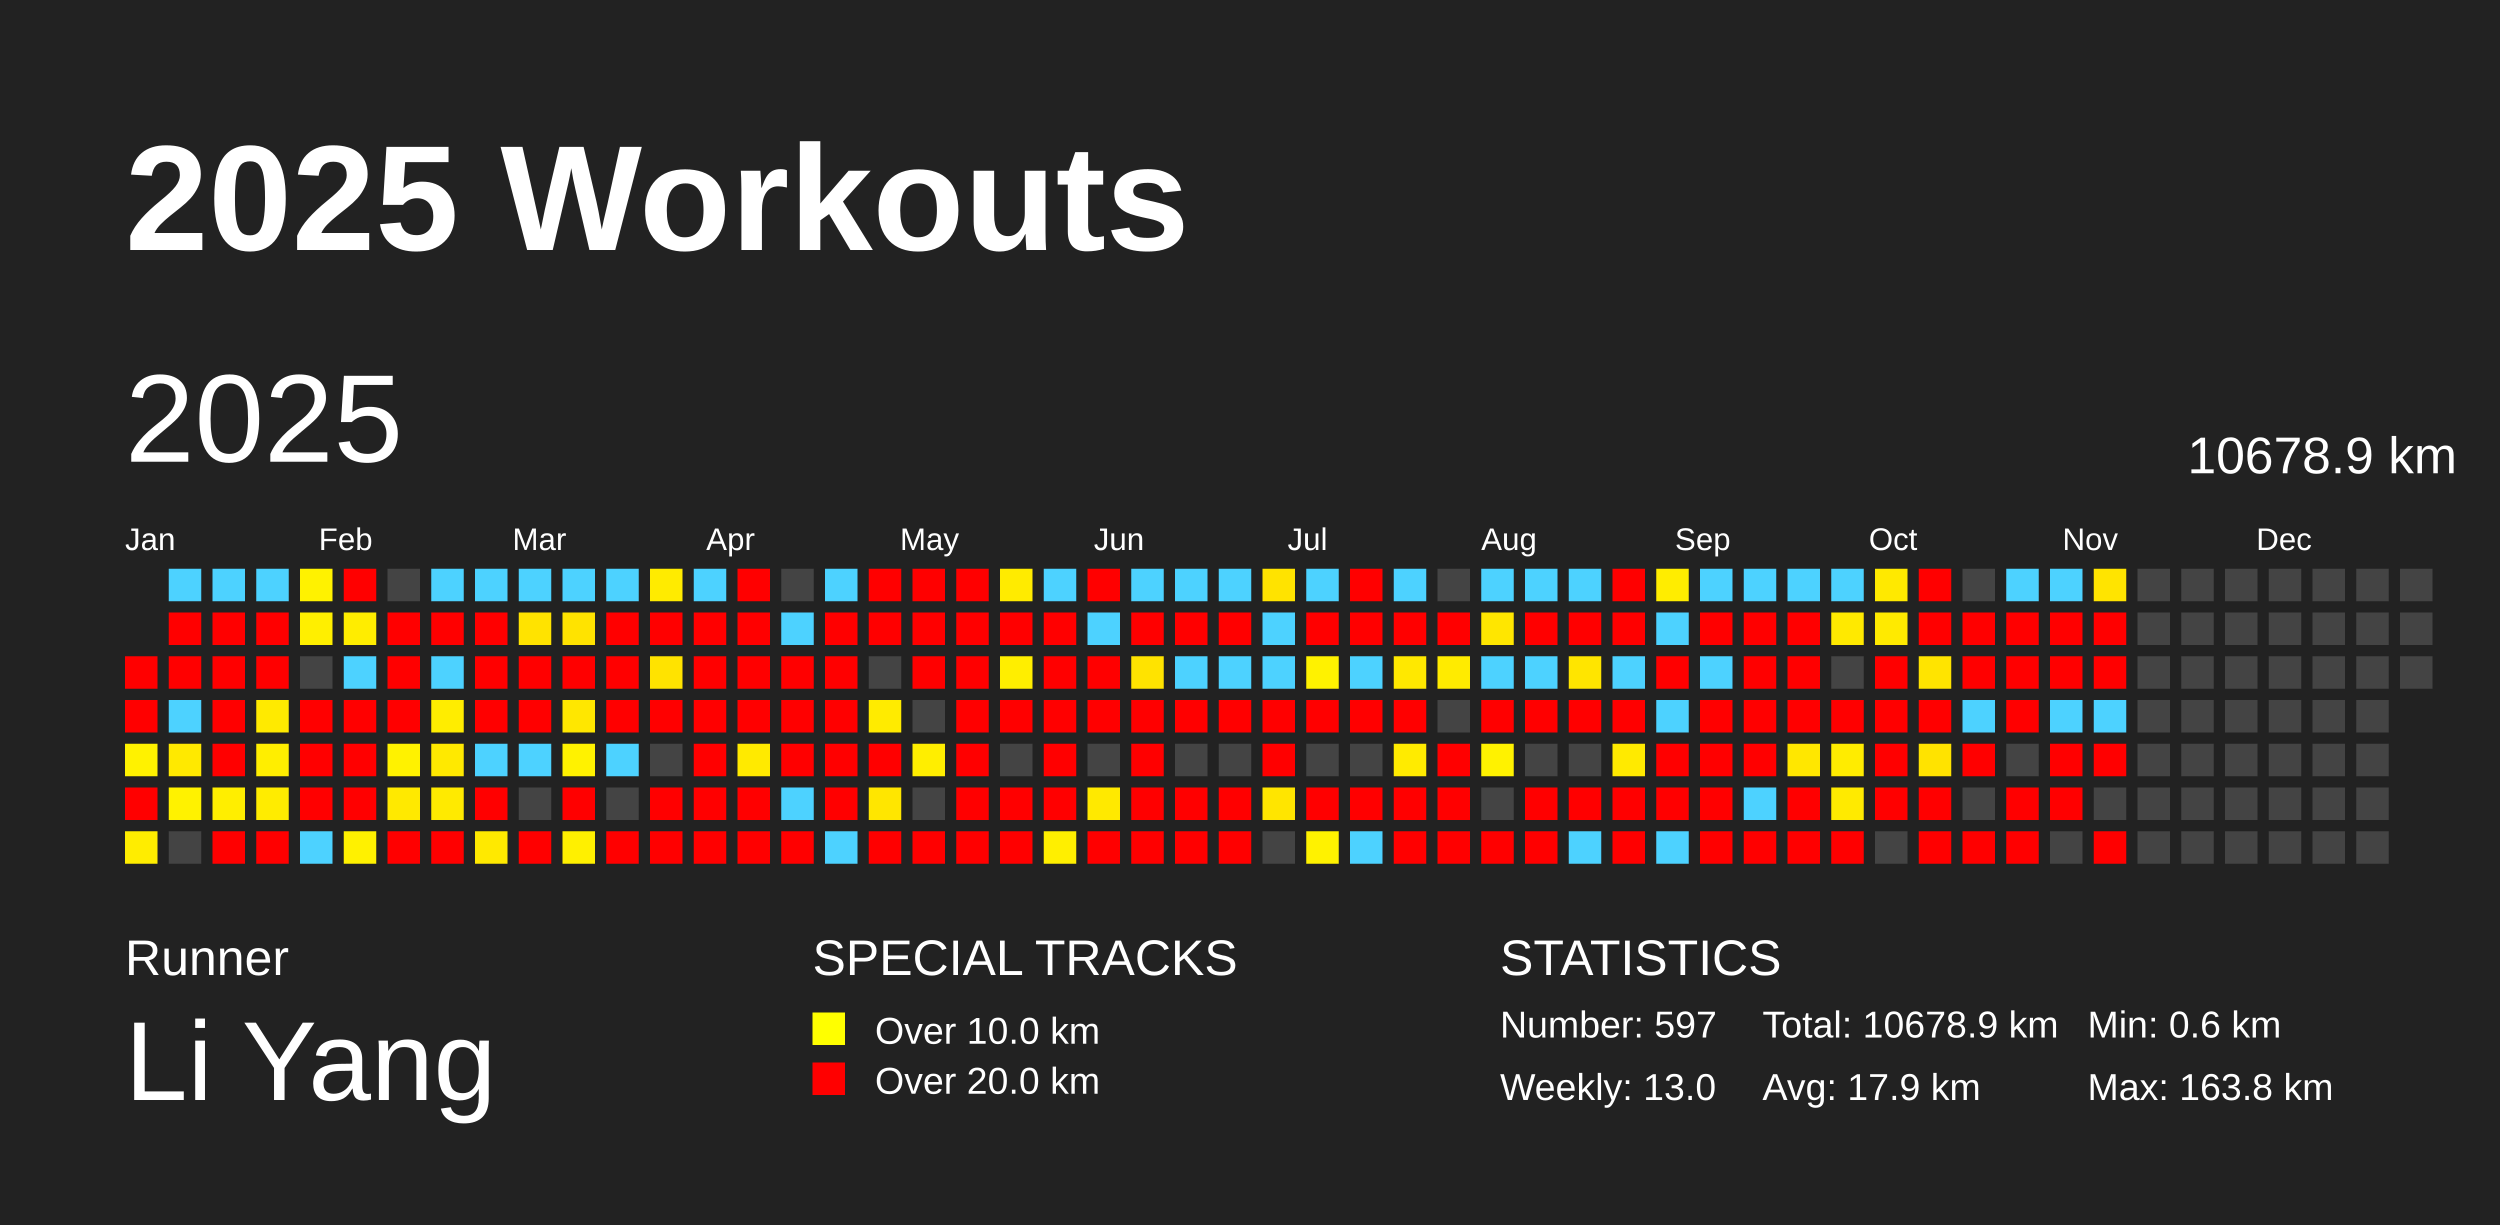
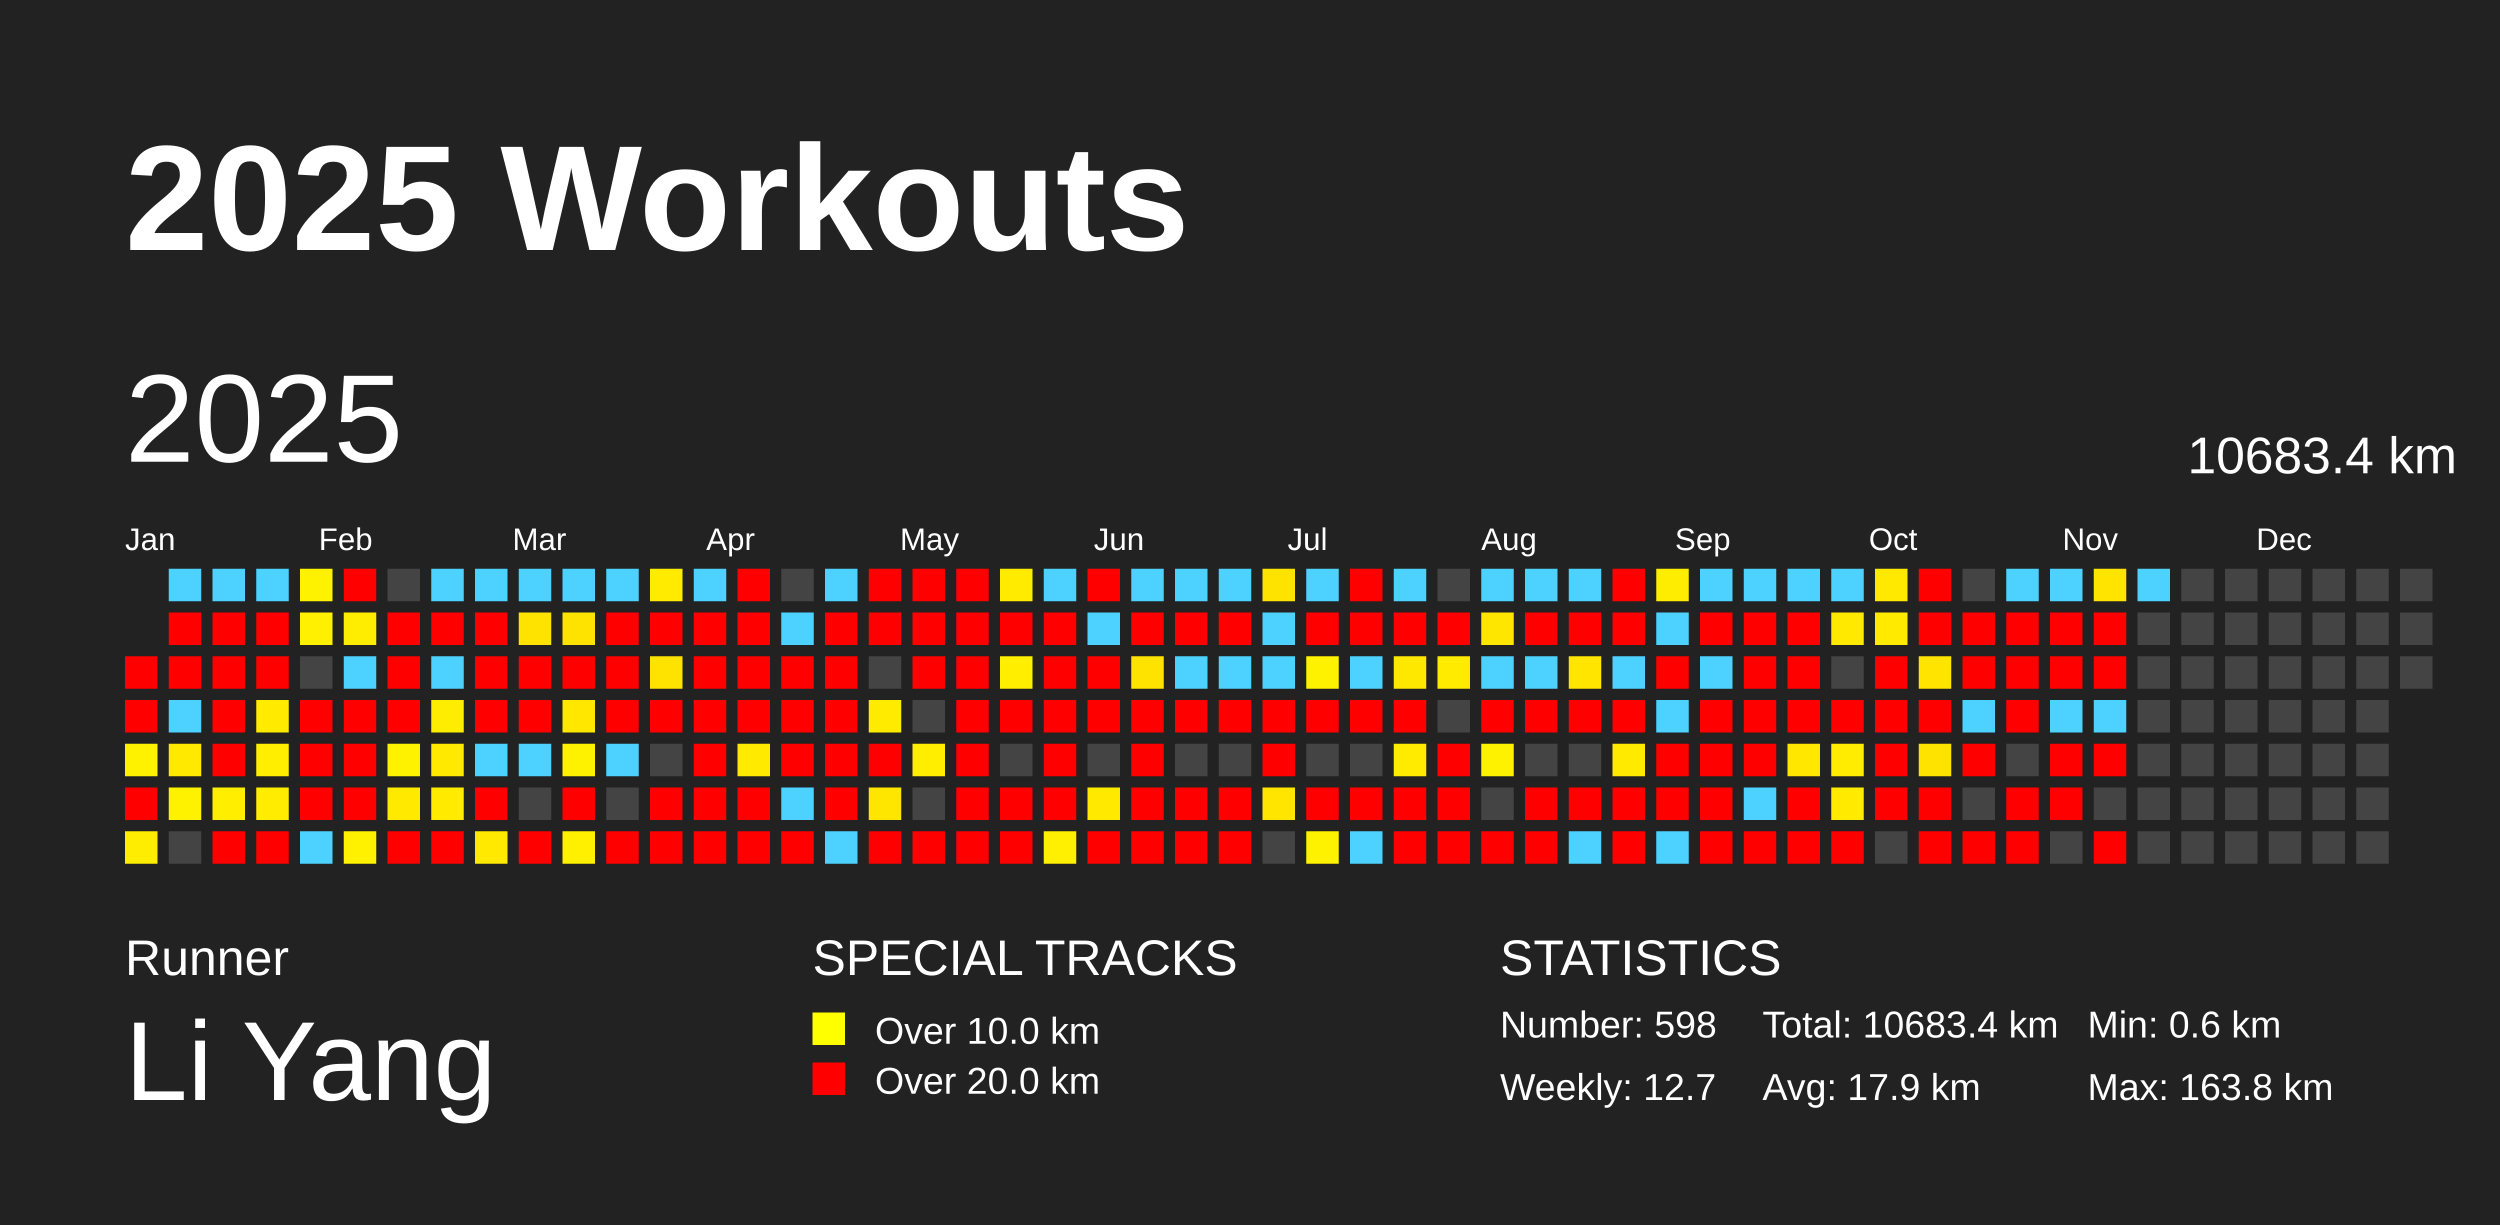
<svg xmlns="http://www.w3.org/2000/svg" baseProfile="full" height="98mm" version="1.1" viewBox="0,0,200,98" width="200mm">
  <defs />
  <rect fill="#222222" height="98" width="200" x="0" y="0" />
  <text fill="#FFFFFF" style="font-size:12px; font-family:Arial; font-weight:bold;" x="10" y="20">2025 Workouts</text>
  <text fill="#FFFFFF" style="font-size:4px; font-family:Arial" x="10" y="78">Runner</text>
  <text fill="#FFFFFF" style="font-size:9px; font-family:Arial" x="10" y="88">Li Yang</text>
  <text fill="#FFFFFF" style="font-size:4px; font-family:Arial" x="65" y="78">SPECIAL TRACKS</text>
  <rect fill="yellow" height="2.6" width="2.6" x="65" y="81" />
  <text fill="#FFFFFF" style="font-size:3px; font-family:Arial" x="70" y="83.5">Over 10.0 km</text>
  <rect fill="red" height="2.6" width="2.6" x="65" y="85" />
  <text fill="#FFFFFF" style="font-size:3px; font-family:Arial" x="70" y="87.5">Over 20.0 km</text>
  <text fill="#FFFFFF" style="font-size:4px; font-family:Arial" x="120" y="78">STATISTICS</text>
-   <text fill="#FFFFFF" style="font-size:3px; font-family:Arial" x="120" y="83">Number: 597</text>
-   <text fill="#FFFFFF" style="font-size:3px; font-family:Arial" x="120" y="88">Weekly: 13.0</text>
-   <text fill="#FFFFFF" style="font-size:3px; font-family:Arial" x="141" y="83">Total: 10678.9 km</text>
+   <text fill="#FFFFFF" style="font-size:3px; font-family:Arial" x="120" y="83">Number: 598</text>
+   <text fill="#FFFFFF" style="font-size:3px; font-family:Arial" x="120" y="88">Weekly: 12.7</text>
+   <text fill="#FFFFFF" style="font-size:3px; font-family:Arial" x="141" y="83">Total: 10683.4 km</text>
  <text fill="#FFFFFF" style="font-size:3px; font-family:Arial" x="141" y="88">Avg: 17.9 km</text>
  <text fill="#FFFFFF" style="font-size:3px; font-family:Arial" x="167" y="83">Min: 0.6 km</text>
  <text fill="#FFFFFF" style="font-size:3px; font-family:Arial" x="167" y="88">Max: 163.8 km</text>
  <text dominant-baseline="hanging" fill="#FFFFFF" style="font-size:10.0px; font-family:Arial;" x="10" y="30">2025</text>
-   <text dominant-baseline="hanging" fill="#FFFFFF" style="font-size:4.125px; font-family:Arial;" x="175" y="35">10678.9 km</text>
+   <text dominant-baseline="hanging" fill="#FFFFFF" style="font-size:4.125px; font-family:Arial;" x="175" y="35">10683.4 km</text>
  <text fill="#FFFFFF" style="font-size:2.5px; font-family:Arial" x="10.0" y="44">Jan</text>
  <text fill="#FFFFFF" style="font-size:2.5px; font-family:Arial" x="25.5" y="44">Feb</text>
  <text fill="#FFFFFF" style="font-size:2.5px; font-family:Arial" x="41.0" y="44">Mar</text>
  <text fill="#FFFFFF" style="font-size:2.5px; font-family:Arial" x="56.5" y="44">Apr</text>
  <text fill="#FFFFFF" style="font-size:2.5px; font-family:Arial" x="72.0" y="44">May</text>
  <text fill="#FFFFFF" style="font-size:2.5px; font-family:Arial" x="87.5" y="44">Jun</text>
  <text fill="#FFFFFF" style="font-size:2.5px; font-family:Arial" x="103.0" y="44">Jul</text>
  <text fill="#FFFFFF" style="font-size:2.5px; font-family:Arial" x="118.5" y="44">Aug</text>
  <text fill="#FFFFFF" style="font-size:2.5px; font-family:Arial" x="134.0" y="44">Sep</text>
  <text fill="#FFFFFF" style="font-size:2.5px; font-family:Arial" x="149.5" y="44">Oct</text>
  <text fill="#FFFFFF" style="font-size:2.5px; font-family:Arial" x="165.0" y="44">Nov</text>
  <text fill="#FFFFFF" style="font-size:2.5px; font-family:Arial" x="180.5" y="44">Dec</text>
  <rect fill="red" height="2.6" width="2.6" x="10.0" y="52.5" />
  <rect fill="red" height="2.6" width="2.6" x="10.0" y="56.0" />
  <rect fill="#fff200" height="2.6" width="2.6" x="10.0" y="59.5" />
  <rect fill="red" height="2.6" width="2.6" x="10.0" y="63.0" />
  <rect fill="#ffed00" height="2.6" width="2.6" x="10.0" y="66.5" />
  <rect fill="#4dd2ff" height="2.6" width="2.6" x="13.5" y="45.5" />
  <rect fill="red" height="2.6" width="2.6" x="13.5" y="49.0" />
  <rect fill="red" height="2.6" width="2.6" x="13.5" y="52.5" />
  <rect fill="#4dd2ff" height="2.6" width="2.6" x="13.5" y="56.0" />
  <rect fill="#ffe900" height="2.6" width="2.6" x="13.5" y="59.5" />
  <rect fill="#fff200" height="2.6" width="2.6" x="13.5" y="63.0" />
  <rect fill="#444444" height="2.6" width="2.6" x="13.5" y="66.5" />
  <rect fill="#4dd2ff" height="2.6" width="2.6" x="17.0" y="45.5" />
  <rect fill="red" height="2.6" width="2.6" x="17.0" y="49.0" />
  <rect fill="red" height="2.6" width="2.6" x="17.0" y="52.5" />
  <rect fill="red" height="2.6" width="2.6" x="17.0" y="56.0" />
  <rect fill="red" height="2.6" width="2.6" x="17.0" y="59.5" />
  <rect fill="#ffee00" height="2.6" width="2.6" x="17.0" y="63.0" />
  <rect fill="red" height="2.6" width="2.6" x="17.0" y="66.5" />
  <rect fill="#4dd2ff" height="2.6" width="2.6" x="20.5" y="45.5" />
  <rect fill="red" height="2.6" width="2.6" x="20.5" y="49.0" />
  <rect fill="red" height="2.6" width="2.6" x="20.5" y="52.5" />
  <rect fill="#ffea00" height="2.6" width="2.6" x="20.5" y="56.0" />
  <rect fill="#ffee00" height="2.6" width="2.6" x="20.5" y="59.5" />
  <rect fill="#ffec00" height="2.6" width="2.6" x="20.5" y="63.0" />
  <rect fill="red" height="2.6" width="2.6" x="20.5" y="66.5" />
  <rect fill="#fff200" height="2.6" width="2.6" x="24.0" y="45.5" />
  <rect fill="#ffef00" height="2.6" width="2.6" x="24.0" y="49.0" />
  <rect fill="#444444" height="2.6" width="2.6" x="24.0" y="52.5" />
  <rect fill="red" height="2.6" width="2.6" x="24.0" y="56.0" />
  <rect fill="red" height="2.6" width="2.6" x="24.0" y="59.5" />
  <rect fill="red" height="2.6" width="2.6" x="24.0" y="63.0" />
  <rect fill="#4dd2ff" height="2.6" width="2.6" x="24.0" y="66.5" />
  <rect fill="red" height="2.6" width="2.6" x="27.5" y="45.5" />
  <rect fill="#ffed00" height="2.6" width="2.6" x="27.5" y="49.0" />
  <rect fill="#4dd2ff" height="2.6" width="2.6" x="27.5" y="52.5" />
  <rect fill="red" height="2.6" width="2.6" x="27.5" y="56.0" />
  <rect fill="red" height="2.6" width="2.6" x="27.5" y="59.5" />
  <rect fill="red" height="2.6" width="2.6" x="27.5" y="63.0" />
  <rect fill="#fff100" height="2.6" width="2.6" x="27.5" y="66.5" />
  <rect fill="#444444" height="2.6" width="2.6" x="31.0" y="45.5" />
  <rect fill="red" height="2.6" width="2.6" x="31.0" y="49.0" />
  <rect fill="red" height="2.6" width="2.6" x="31.0" y="52.5" />
  <rect fill="red" height="2.6" width="2.6" x="31.0" y="56.0" />
  <rect fill="#fff200" height="2.6" width="2.6" x="31.0" y="59.5" />
  <rect fill="#ffe900" height="2.6" width="2.6" x="31.0" y="63.0" />
  <rect fill="red" height="2.6" width="2.6" x="31.0" y="66.5" />
  <rect fill="#4dd2ff" height="2.6" width="2.6" x="34.5" y="45.5" />
  <rect fill="red" height="2.6" width="2.6" x="34.5" y="49.0" />
  <rect fill="#4dd2ff" height="2.6" width="2.6" x="34.5" y="52.5" />
  <rect fill="#ffed00" height="2.6" width="2.6" x="34.5" y="56.0" />
  <rect fill="#ffe900" height="2.6" width="2.6" x="34.5" y="59.5" />
  <rect fill="#ffea00" height="2.6" width="2.6" x="34.5" y="63.0" />
  <rect fill="red" height="2.6" width="2.6" x="34.5" y="66.5" />
  <rect fill="#4dd2ff" height="2.6" width="2.6" x="38.0" y="45.5" />
  <rect fill="red" height="2.6" width="2.6" x="38.0" y="49.0" />
  <rect fill="red" height="2.6" width="2.6" x="38.0" y="52.5" />
  <rect fill="red" height="2.6" width="2.6" x="38.0" y="56.0" />
  <rect fill="#4dd2ff" height="2.6" width="2.6" x="38.0" y="59.5" />
  <rect fill="red" height="2.6" width="2.6" x="38.0" y="63.0" />
  <rect fill="#ffe900" height="2.6" width="2.6" x="38.0" y="66.5" />
  <rect fill="#4dd2ff" height="2.6" width="2.6" x="41.5" y="45.5" />
  <rect fill="#ffe300" height="2.6" width="2.6" x="41.5" y="49.0" />
  <rect fill="red" height="2.6" width="2.6" x="41.5" y="52.5" />
  <rect fill="red" height="2.6" width="2.6" x="41.5" y="56.0" />
  <rect fill="#4dd2ff" height="2.6" width="2.6" x="41.5" y="59.5" />
  <rect fill="#444444" height="2.6" width="2.6" x="41.5" y="63.0" />
  <rect fill="red" height="2.6" width="2.6" x="41.5" y="66.5" />
  <rect fill="#4dd2ff" height="2.6" width="2.6" x="45.0" y="45.5" />
  <rect fill="#ffe300" height="2.6" width="2.6" x="45.0" y="49.0" />
  <rect fill="red" height="2.6" width="2.6" x="45.0" y="52.5" />
  <rect fill="#ffe700" height="2.6" width="2.6" x="45.0" y="56.0" />
  <rect fill="#fff200" height="2.6" width="2.6" x="45.0" y="59.5" />
  <rect fill="red" height="2.6" width="2.6" x="45.0" y="63.0" />
  <rect fill="#fff000" height="2.6" width="2.6" x="45.0" y="66.5" />
  <rect fill="#4dd2ff" height="2.6" width="2.6" x="48.5" y="45.5" />
  <rect fill="red" height="2.6" width="2.6" x="48.5" y="49.0" />
  <rect fill="red" height="2.6" width="2.6" x="48.5" y="52.5" />
  <rect fill="red" height="2.6" width="2.6" x="48.5" y="56.0" />
  <rect fill="#4dd2ff" height="2.6" width="2.6" x="48.5" y="59.5" />
  <rect fill="#444444" height="2.6" width="2.6" x="48.5" y="63.0" />
  <rect fill="red" height="2.6" width="2.6" x="48.5" y="66.5" />
  <rect fill="#ffeb00" height="2.6" width="2.6" x="52.0" y="45.5" />
  <rect fill="red" height="2.6" width="2.6" x="52.0" y="49.0" />
  <rect fill="#ffe300" height="2.6" width="2.6" x="52.0" y="52.5" />
  <rect fill="red" height="2.6" width="2.6" x="52.0" y="56.0" />
  <rect fill="#444444" height="2.6" width="2.6" x="52.0" y="59.5" />
  <rect fill="red" height="2.6" width="2.6" x="52.0" y="63.0" />
  <rect fill="red" height="2.6" width="2.6" x="52.0" y="66.5" />
  <rect fill="#4dd2ff" height="2.6" width="2.6" x="55.5" y="45.5" />
  <rect fill="red" height="2.6" width="2.6" x="55.5" y="49.0" />
  <rect fill="red" height="2.6" width="2.6" x="55.5" y="52.5" />
  <rect fill="red" height="2.6" width="2.6" x="55.5" y="56.0" />
  <rect fill="red" height="2.6" width="2.6" x="55.5" y="59.5" />
  <rect fill="red" height="2.6" width="2.6" x="55.5" y="63.0" />
  <rect fill="red" height="2.6" width="2.6" x="55.5" y="66.5" />
  <rect fill="red" height="2.6" width="2.6" x="59.0" y="45.5" />
  <rect fill="red" height="2.6" width="2.6" x="59.0" y="49.0" />
  <rect fill="red" height="2.6" width="2.6" x="59.0" y="52.5" />
  <rect fill="red" height="2.6" width="2.6" x="59.0" y="56.0" />
  <rect fill="#ffea00" height="2.6" width="2.6" x="59.0" y="59.5" />
  <rect fill="red" height="2.6" width="2.6" x="59.0" y="63.0" />
  <rect fill="red" height="2.6" width="2.6" x="59.0" y="66.5" />
  <rect fill="#444444" height="2.6" width="2.6" x="62.5" y="45.5" />
  <rect fill="#4dd2ff" height="2.6" width="2.6" x="62.5" y="49.0" />
  <rect fill="red" height="2.6" width="2.6" x="62.5" y="52.5" />
  <rect fill="red" height="2.6" width="2.6" x="62.5" y="56.0" />
  <rect fill="red" height="2.6" width="2.6" x="62.5" y="59.5" />
  <rect fill="#4dd2ff" height="2.6" width="2.6" x="62.5" y="63.0" />
  <rect fill="red" height="2.6" width="2.6" x="62.5" y="66.5" />
  <rect fill="#4dd2ff" height="2.6" width="2.6" x="66.0" y="45.5" />
  <rect fill="red" height="2.6" width="2.6" x="66.0" y="49.0" />
  <rect fill="red" height="2.6" width="2.6" x="66.0" y="52.5" />
  <rect fill="red" height="2.6" width="2.6" x="66.0" y="56.0" />
  <rect fill="red" height="2.6" width="2.6" x="66.0" y="59.5" />
  <rect fill="red" height="2.6" width="2.6" x="66.0" y="63.0" />
  <rect fill="#4dd2ff" height="2.6" width="2.6" x="66.0" y="66.5" />
  <rect fill="red" height="2.6" width="2.6" x="69.5" y="45.5" />
  <rect fill="red" height="2.6" width="2.6" x="69.5" y="49.0" />
  <rect fill="#444444" height="2.6" width="2.6" x="69.5" y="52.5" />
  <rect fill="#ffeb00" height="2.6" width="2.6" x="69.5" y="56.0" />
  <rect fill="red" height="2.6" width="2.6" x="69.5" y="59.5" />
  <rect fill="#ffe600" height="2.6" width="2.6" x="69.5" y="63.0" />
  <rect fill="red" height="2.6" width="2.6" x="69.5" y="66.5" />
  <rect fill="red" height="2.6" width="2.6" x="73.0" y="45.5" />
  <rect fill="red" height="2.6" width="2.6" x="73.0" y="49.0" />
  <rect fill="red" height="2.6" width="2.6" x="73.0" y="52.5" />
  <rect fill="#444444" height="2.6" width="2.6" x="73.0" y="56.0" />
  <rect fill="#ffee00" height="2.6" width="2.6" x="73.0" y="59.5" />
  <rect fill="#444444" height="2.6" width="2.6" x="73.0" y="63.0" />
  <rect fill="red" height="2.6" width="2.6" x="73.0" y="66.5" />
  <rect fill="red" height="2.6" width="2.6" x="76.5" y="45.5" />
  <rect fill="red" height="2.6" width="2.6" x="76.5" y="49.0" />
  <rect fill="red" height="2.6" width="2.6" x="76.5" y="52.5" />
  <rect fill="red" height="2.6" width="2.6" x="76.5" y="56.0" />
  <rect fill="red" height="2.6" width="2.6" x="76.5" y="59.5" />
  <rect fill="red" height="2.6" width="2.6" x="76.5" y="63.0" />
  <rect fill="red" height="2.6" width="2.6" x="76.5" y="66.5" />
  <rect fill="#ffeb00" height="2.6" width="2.6" x="80.0" y="45.5" />
  <rect fill="red" height="2.6" width="2.6" x="80.0" y="49.0" />
  <rect fill="#ffee00" height="2.6" width="2.6" x="80.0" y="52.5" />
  <rect fill="red" height="2.6" width="2.6" x="80.0" y="56.0" />
  <rect fill="#444444" height="2.6" width="2.6" x="80.0" y="59.5" />
  <rect fill="red" height="2.6" width="2.6" x="80.0" y="63.0" />
  <rect fill="red" height="2.6" width="2.6" x="80.0" y="66.5" />
  <rect fill="#4dd2ff" height="2.6" width="2.6" x="83.5" y="45.5" />
  <rect fill="red" height="2.6" width="2.6" x="83.5" y="49.0" />
  <rect fill="red" height="2.6" width="2.6" x="83.5" y="52.5" />
  <rect fill="red" height="2.6" width="2.6" x="83.5" y="56.0" />
  <rect fill="red" height="2.6" width="2.6" x="83.5" y="59.5" />
  <rect fill="red" height="2.6" width="2.6" x="83.5" y="63.0" />
  <rect fill="#ffef00" height="2.6" width="2.6" x="83.5" y="66.5" />
  <rect fill="red" height="2.6" width="2.6" x="87.0" y="45.5" />
  <rect fill="#4dd2ff" height="2.6" width="2.6" x="87.0" y="49.0" />
  <rect fill="red" height="2.6" width="2.6" x="87.0" y="52.5" />
  <rect fill="red" height="2.6" width="2.6" x="87.0" y="56.0" />
  <rect fill="#444444" height="2.6" width="2.6" x="87.0" y="59.5" />
  <rect fill="#ffe900" height="2.6" width="2.6" x="87.0" y="63.0" />
  <rect fill="red" height="2.6" width="2.6" x="87.0" y="66.5" />
  <rect fill="#4dd2ff" height="2.6" width="2.6" x="90.5" y="45.5" />
  <rect fill="red" height="2.6" width="2.6" x="90.5" y="49.0" />
  <rect fill="#ffe300" height="2.6" width="2.6" x="90.5" y="52.5" />
  <rect fill="red" height="2.6" width="2.6" x="90.5" y="56.0" />
  <rect fill="red" height="2.6" width="2.6" x="90.5" y="59.5" />
  <rect fill="red" height="2.6" width="2.6" x="90.5" y="63.0" />
  <rect fill="red" height="2.6" width="2.6" x="90.5" y="66.5" />
  <rect fill="#4dd2ff" height="2.6" width="2.6" x="94.0" y="45.5" />
  <rect fill="red" height="2.6" width="2.6" x="94.0" y="49.0" />
  <rect fill="#4dd2ff" height="2.6" width="2.6" x="94.0" y="52.5" />
  <rect fill="red" height="2.6" width="2.6" x="94.0" y="56.0" />
  <rect fill="#444444" height="2.6" width="2.6" x="94.0" y="59.5" />
  <rect fill="red" height="2.6" width="2.6" x="94.0" y="63.0" />
  <rect fill="red" height="2.6" width="2.6" x="94.0" y="66.5" />
  <rect fill="#4dd2ff" height="2.6" width="2.6" x="97.5" y="45.5" />
  <rect fill="red" height="2.6" width="2.6" x="97.5" y="49.0" />
  <rect fill="#4dd2ff" height="2.6" width="2.6" x="97.5" y="52.5" />
  <rect fill="red" height="2.6" width="2.6" x="97.5" y="56.0" />
  <rect fill="#444444" height="2.6" width="2.6" x="97.5" y="59.5" />
  <rect fill="red" height="2.6" width="2.6" x="97.5" y="63.0" />
  <rect fill="red" height="2.6" width="2.6" x="97.5" y="66.5" />
  <rect fill="#ffe300" height="2.6" width="2.6" x="101.0" y="45.5" />
  <rect fill="#4dd2ff" height="2.6" width="2.6" x="101.0" y="49.0" />
  <rect fill="#4dd2ff" height="2.6" width="2.6" x="101.0" y="52.5" />
  <rect fill="red" height="2.6" width="2.6" x="101.0" y="56.0" />
  <rect fill="red" height="2.6" width="2.6" x="101.0" y="59.5" />
  <rect fill="#ffe500" height="2.6" width="2.6" x="101.0" y="63.0" />
  <rect fill="#444444" height="2.6" width="2.6" x="101.0" y="66.5" />
  <rect fill="#4dd2ff" height="2.6" width="2.6" x="104.5" y="45.5" />
  <rect fill="red" height="2.6" width="2.6" x="104.5" y="49.0" />
  <rect fill="#fff200" height="2.6" width="2.6" x="104.5" y="52.5" />
  <rect fill="red" height="2.6" width="2.6" x="104.5" y="56.0" />
  <rect fill="#444444" height="2.6" width="2.6" x="104.5" y="59.5" />
  <rect fill="red" height="2.6" width="2.6" x="104.5" y="63.0" />
  <rect fill="#fff200" height="2.6" width="2.6" x="104.5" y="66.5" />
  <rect fill="red" height="2.6" width="2.6" x="108.0" y="45.5" />
  <rect fill="red" height="2.6" width="2.6" x="108.0" y="49.0" />
  <rect fill="#4dd2ff" height="2.6" width="2.6" x="108.0" y="52.5" />
  <rect fill="red" height="2.6" width="2.6" x="108.0" y="56.0" />
  <rect fill="#444444" height="2.6" width="2.6" x="108.0" y="59.5" />
  <rect fill="red" height="2.6" width="2.6" x="108.0" y="63.0" />
  <rect fill="#4dd2ff" height="2.6" width="2.6" x="108.0" y="66.5" />
  <rect fill="#4dd2ff" height="2.6" width="2.6" x="111.5" y="45.5" />
  <rect fill="red" height="2.6" width="2.6" x="111.5" y="49.0" />
  <rect fill="#ffe800" height="2.6" width="2.6" x="111.5" y="52.5" />
  <rect fill="red" height="2.6" width="2.6" x="111.5" y="56.0" />
  <rect fill="#ffeb00" height="2.6" width="2.6" x="111.5" y="59.5" />
  <rect fill="red" height="2.6" width="2.6" x="111.5" y="63.0" />
  <rect fill="red" height="2.6" width="2.6" x="111.5" y="66.5" />
  <rect fill="#444444" height="2.6" width="2.6" x="115.0" y="45.5" />
  <rect fill="red" height="2.6" width="2.6" x="115.0" y="49.0" />
  <rect fill="#ffeb00" height="2.6" width="2.6" x="115.0" y="52.5" />
  <rect fill="#444444" height="2.6" width="2.6" x="115.0" y="56.0" />
  <rect fill="red" height="2.6" width="2.6" x="115.0" y="59.5" />
  <rect fill="red" height="2.6" width="2.6" x="115.0" y="63.0" />
  <rect fill="red" height="2.6" width="2.6" x="115.0" y="66.5" />
  <rect fill="#4dd2ff" height="2.6" width="2.6" x="118.5" y="45.5" />
  <rect fill="#ffe600" height="2.6" width="2.6" x="118.5" y="49.0" />
  <rect fill="#4dd2ff" height="2.6" width="2.6" x="118.5" y="52.5" />
  <rect fill="red" height="2.6" width="2.6" x="118.5" y="56.0" />
  <rect fill="#fff200" height="2.6" width="2.6" x="118.5" y="59.5" />
  <rect fill="#444444" height="2.6" width="2.6" x="118.5" y="63.0" />
  <rect fill="red" height="2.6" width="2.6" x="118.5" y="66.5" />
  <rect fill="#4dd2ff" height="2.6" width="2.6" x="122.0" y="45.5" />
  <rect fill="red" height="2.6" width="2.6" x="122.0" y="49.0" />
  <rect fill="#4dd2ff" height="2.6" width="2.6" x="122.0" y="52.5" />
  <rect fill="red" height="2.6" width="2.6" x="122.0" y="56.0" />
  <rect fill="#444444" height="2.6" width="2.6" x="122.0" y="59.5" />
  <rect fill="red" height="2.6" width="2.6" x="122.0" y="63.0" />
  <rect fill="red" height="2.6" width="2.6" x="122.0" y="66.5" />
  <rect fill="#4dd2ff" height="2.6" width="2.6" x="125.5" y="45.5" />
  <rect fill="red" height="2.6" width="2.6" x="125.5" y="49.0" />
  <rect fill="#ffe500" height="2.6" width="2.6" x="125.5" y="52.5" />
  <rect fill="red" height="2.6" width="2.6" x="125.5" y="56.0" />
  <rect fill="#444444" height="2.6" width="2.6" x="125.5" y="59.5" />
  <rect fill="red" height="2.6" width="2.6" x="125.5" y="63.0" />
  <rect fill="#4dd2ff" height="2.6" width="2.6" x="125.5" y="66.5" />
  <rect fill="red" height="2.6" width="2.6" x="129.0" y="45.5" />
  <rect fill="red" height="2.6" width="2.6" x="129.0" y="49.0" />
  <rect fill="#4dd2ff" height="2.6" width="2.6" x="129.0" y="52.5" />
  <rect fill="red" height="2.6" width="2.6" x="129.0" y="56.0" />
  <rect fill="#ffea00" height="2.6" width="2.6" x="129.0" y="59.5" />
  <rect fill="red" height="2.6" width="2.6" x="129.0" y="63.0" />
  <rect fill="red" height="2.6" width="2.6" x="129.0" y="66.5" />
  <rect fill="#ffed00" height="2.6" width="2.6" x="132.5" y="45.5" />
  <rect fill="#4dd2ff" height="2.6" width="2.6" x="132.5" y="49.0" />
  <rect fill="red" height="2.6" width="2.6" x="132.5" y="52.5" />
  <rect fill="#4dd2ff" height="2.6" width="2.6" x="132.5" y="56.0" />
  <rect fill="red" height="2.6" width="2.6" x="132.5" y="59.5" />
  <rect fill="red" height="2.6" width="2.6" x="132.5" y="63.0" />
  <rect fill="#4dd2ff" height="2.6" width="2.6" x="132.5" y="66.5" />
  <rect fill="#4dd2ff" height="2.6" width="2.6" x="136.0" y="45.5" />
  <rect fill="red" height="2.6" width="2.6" x="136.0" y="49.0" />
  <rect fill="#4dd2ff" height="2.6" width="2.6" x="136.0" y="52.5" />
  <rect fill="red" height="2.6" width="2.6" x="136.0" y="56.0" />
  <rect fill="red" height="2.6" width="2.6" x="136.0" y="59.5" />
  <rect fill="red" height="2.6" width="2.6" x="136.0" y="63.0" />
  <rect fill="red" height="2.6" width="2.6" x="136.0" y="66.5" />
  <rect fill="#4dd2ff" height="2.6" width="2.6" x="139.5" y="45.5" />
  <rect fill="red" height="2.6" width="2.6" x="139.5" y="49.0" />
  <rect fill="red" height="2.6" width="2.6" x="139.5" y="52.5" />
  <rect fill="red" height="2.6" width="2.6" x="139.5" y="56.0" />
  <rect fill="red" height="2.6" width="2.6" x="139.5" y="59.5" />
  <rect fill="#4dd2ff" height="2.6" width="2.6" x="139.5" y="63.0" />
  <rect fill="red" height="2.6" width="2.6" x="139.5" y="66.5" />
  <rect fill="#4dd2ff" height="2.6" width="2.6" x="143.0" y="45.5" />
  <rect fill="red" height="2.6" width="2.6" x="143.0" y="49.0" />
  <rect fill="red" height="2.6" width="2.6" x="143.0" y="52.5" />
  <rect fill="red" height="2.6" width="2.6" x="143.0" y="56.0" />
  <rect fill="#ffe700" height="2.6" width="2.6" x="143.0" y="59.5" />
  <rect fill="red" height="2.6" width="2.6" x="143.0" y="63.0" />
  <rect fill="red" height="2.6" width="2.6" x="143.0" y="66.5" />
  <rect fill="#4dd2ff" height="2.6" width="2.6" x="146.5" y="45.5" />
  <rect fill="#ffe900" height="2.6" width="2.6" x="146.5" y="49.0" />
  <rect fill="#444444" height="2.6" width="2.6" x="146.5" y="52.5" />
  <rect fill="red" height="2.6" width="2.6" x="146.5" y="56.0" />
  <rect fill="#ffec00" height="2.6" width="2.6" x="146.5" y="59.5" />
  <rect fill="#ffea00" height="2.6" width="2.6" x="146.5" y="63.0" />
  <rect fill="red" height="2.6" width="2.6" x="146.5" y="66.5" />
  <rect fill="#ffe900" height="2.6" width="2.6" x="150.0" y="45.5" />
  <rect fill="#ffea00" height="2.6" width="2.6" x="150.0" y="49.0" />
  <rect fill="red" height="2.6" width="2.6" x="150.0" y="52.5" />
  <rect fill="red" height="2.6" width="2.6" x="150.0" y="56.0" />
  <rect fill="red" height="2.6" width="2.6" x="150.0" y="59.5" />
  <rect fill="red" height="2.6" width="2.6" x="150.0" y="63.0" />
  <rect fill="#444444" height="2.6" width="2.6" x="150.0" y="66.5" />
  <rect fill="red" height="2.6" width="2.6" x="153.5" y="45.5" />
  <rect fill="red" height="2.6" width="2.6" x="153.5" y="49.0" />
  <rect fill="#ffe400" height="2.6" width="2.6" x="153.5" y="52.5" />
  <rect fill="red" height="2.6" width="2.6" x="153.5" y="56.0" />
  <rect fill="#ffe300" height="2.6" width="2.6" x="153.5" y="59.5" />
  <rect fill="red" height="2.6" width="2.6" x="153.5" y="63.0" />
  <rect fill="red" height="2.6" width="2.6" x="153.5" y="66.5" />
  <rect fill="#444444" height="2.6" width="2.6" x="157.0" y="45.5" />
  <rect fill="red" height="2.6" width="2.6" x="157.0" y="49.0" />
  <rect fill="red" height="2.6" width="2.6" x="157.0" y="52.5" />
  <rect fill="#4dd2ff" height="2.6" width="2.6" x="157.0" y="56.0" />
  <rect fill="red" height="2.6" width="2.6" x="157.0" y="59.5" />
  <rect fill="#444444" height="2.6" width="2.6" x="157.0" y="63.0" />
  <rect fill="red" height="2.6" width="2.6" x="157.0" y="66.5" />
  <rect fill="#4dd2ff" height="2.6" width="2.6" x="160.5" y="45.5" />
  <rect fill="red" height="2.6" width="2.6" x="160.5" y="49.0" />
  <rect fill="red" height="2.6" width="2.6" x="160.5" y="52.5" />
  <rect fill="red" height="2.6" width="2.6" x="160.5" y="56.0" />
  <rect fill="#444444" height="2.6" width="2.6" x="160.5" y="59.5" />
  <rect fill="red" height="2.6" width="2.6" x="160.5" y="63.0" />
  <rect fill="red" height="2.6" width="2.6" x="160.5" y="66.5" />
  <rect fill="#4dd2ff" height="2.6" width="2.6" x="164.0" y="45.5" />
  <rect fill="red" height="2.6" width="2.6" x="164.0" y="49.0" />
  <rect fill="red" height="2.6" width="2.6" x="164.0" y="52.5" />
  <rect fill="#4dd2ff" height="2.6" width="2.6" x="164.0" y="56.0" />
  <rect fill="red" height="2.6" width="2.6" x="164.0" y="59.5" />
  <rect fill="red" height="2.6" width="2.6" x="164.0" y="63.0" />
  <rect fill="#444444" height="2.6" width="2.6" x="164.0" y="66.5" />
  <rect fill="#ffe400" height="2.6" width="2.6" x="167.5" y="45.5" />
  <rect fill="red" height="2.6" width="2.6" x="167.5" y="49.0" />
  <rect fill="red" height="2.6" width="2.6" x="167.5" y="52.5" />
  <rect fill="#4dd2ff" height="2.6" width="2.6" x="167.5" y="56.0" />
  <rect fill="red" height="2.6" width="2.6" x="167.5" y="59.5" />
  <rect fill="#444444" height="2.6" width="2.6" x="167.5" y="63.0" />
  <rect fill="red" height="2.6" width="2.6" x="167.5" y="66.5" />
-   <rect fill="#444444" height="2.6" width="2.6" x="171.0" y="45.5" />
+   <rect fill="#4dd2ff" height="2.6" width="2.6" x="171.0" y="45.5" />
  <rect fill="#444444" height="2.6" width="2.6" x="171.0" y="49.0" />
  <rect fill="#444444" height="2.6" width="2.6" x="171.0" y="52.5" />
  <rect fill="#444444" height="2.6" width="2.6" x="171.0" y="56.0" />
  <rect fill="#444444" height="2.6" width="2.6" x="171.0" y="59.5" />
  <rect fill="#444444" height="2.6" width="2.6" x="171.0" y="63.0" />
  <rect fill="#444444" height="2.6" width="2.6" x="171.0" y="66.5" />
  <rect fill="#444444" height="2.6" width="2.6" x="174.5" y="45.5" />
  <rect fill="#444444" height="2.6" width="2.6" x="174.5" y="49.0" />
  <rect fill="#444444" height="2.6" width="2.6" x="174.5" y="52.5" />
  <rect fill="#444444" height="2.6" width="2.6" x="174.5" y="56.0" />
  <rect fill="#444444" height="2.6" width="2.6" x="174.5" y="59.5" />
  <rect fill="#444444" height="2.6" width="2.6" x="174.5" y="63.0" />
  <rect fill="#444444" height="2.6" width="2.6" x="174.5" y="66.5" />
  <rect fill="#444444" height="2.6" width="2.6" x="178.0" y="45.5" />
  <rect fill="#444444" height="2.6" width="2.6" x="178.0" y="49.0" />
  <rect fill="#444444" height="2.6" width="2.6" x="178.0" y="52.5" />
  <rect fill="#444444" height="2.6" width="2.6" x="178.0" y="56.0" />
  <rect fill="#444444" height="2.6" width="2.6" x="178.0" y="59.5" />
  <rect fill="#444444" height="2.6" width="2.6" x="178.0" y="63.0" />
  <rect fill="#444444" height="2.6" width="2.6" x="178.0" y="66.5" />
  <rect fill="#444444" height="2.6" width="2.6" x="181.5" y="45.5" />
  <rect fill="#444444" height="2.6" width="2.6" x="181.5" y="49.0" />
  <rect fill="#444444" height="2.6" width="2.6" x="181.5" y="52.5" />
  <rect fill="#444444" height="2.6" width="2.6" x="181.5" y="56.0" />
  <rect fill="#444444" height="2.6" width="2.6" x="181.5" y="59.5" />
  <rect fill="#444444" height="2.6" width="2.6" x="181.5" y="63.0" />
  <rect fill="#444444" height="2.6" width="2.6" x="181.5" y="66.5" />
  <rect fill="#444444" height="2.6" width="2.6" x="185.0" y="45.5" />
  <rect fill="#444444" height="2.6" width="2.6" x="185.0" y="49.0" />
  <rect fill="#444444" height="2.6" width="2.6" x="185.0" y="52.5" />
  <rect fill="#444444" height="2.6" width="2.6" x="185.0" y="56.0" />
  <rect fill="#444444" height="2.6" width="2.6" x="185.0" y="59.5" />
  <rect fill="#444444" height="2.6" width="2.6" x="185.0" y="63.0" />
  <rect fill="#444444" height="2.6" width="2.6" x="185.0" y="66.5" />
  <rect fill="#444444" height="2.6" width="2.6" x="188.5" y="45.5" />
  <rect fill="#444444" height="2.6" width="2.6" x="188.5" y="49.0" />
  <rect fill="#444444" height="2.6" width="2.6" x="188.5" y="52.5" />
  <rect fill="#444444" height="2.6" width="2.6" x="188.5" y="56.0" />
  <rect fill="#444444" height="2.6" width="2.6" x="188.5" y="59.5" />
  <rect fill="#444444" height="2.6" width="2.6" x="188.5" y="63.0" />
  <rect fill="#444444" height="2.6" width="2.6" x="188.5" y="66.5" />
  <rect fill="#444444" height="2.6" width="2.6" x="192.0" y="45.5" />
  <rect fill="#444444" height="2.6" width="2.6" x="192.0" y="49.0" />
  <rect fill="#444444" height="2.6" width="2.6" x="192.0" y="52.5" />
</svg>
